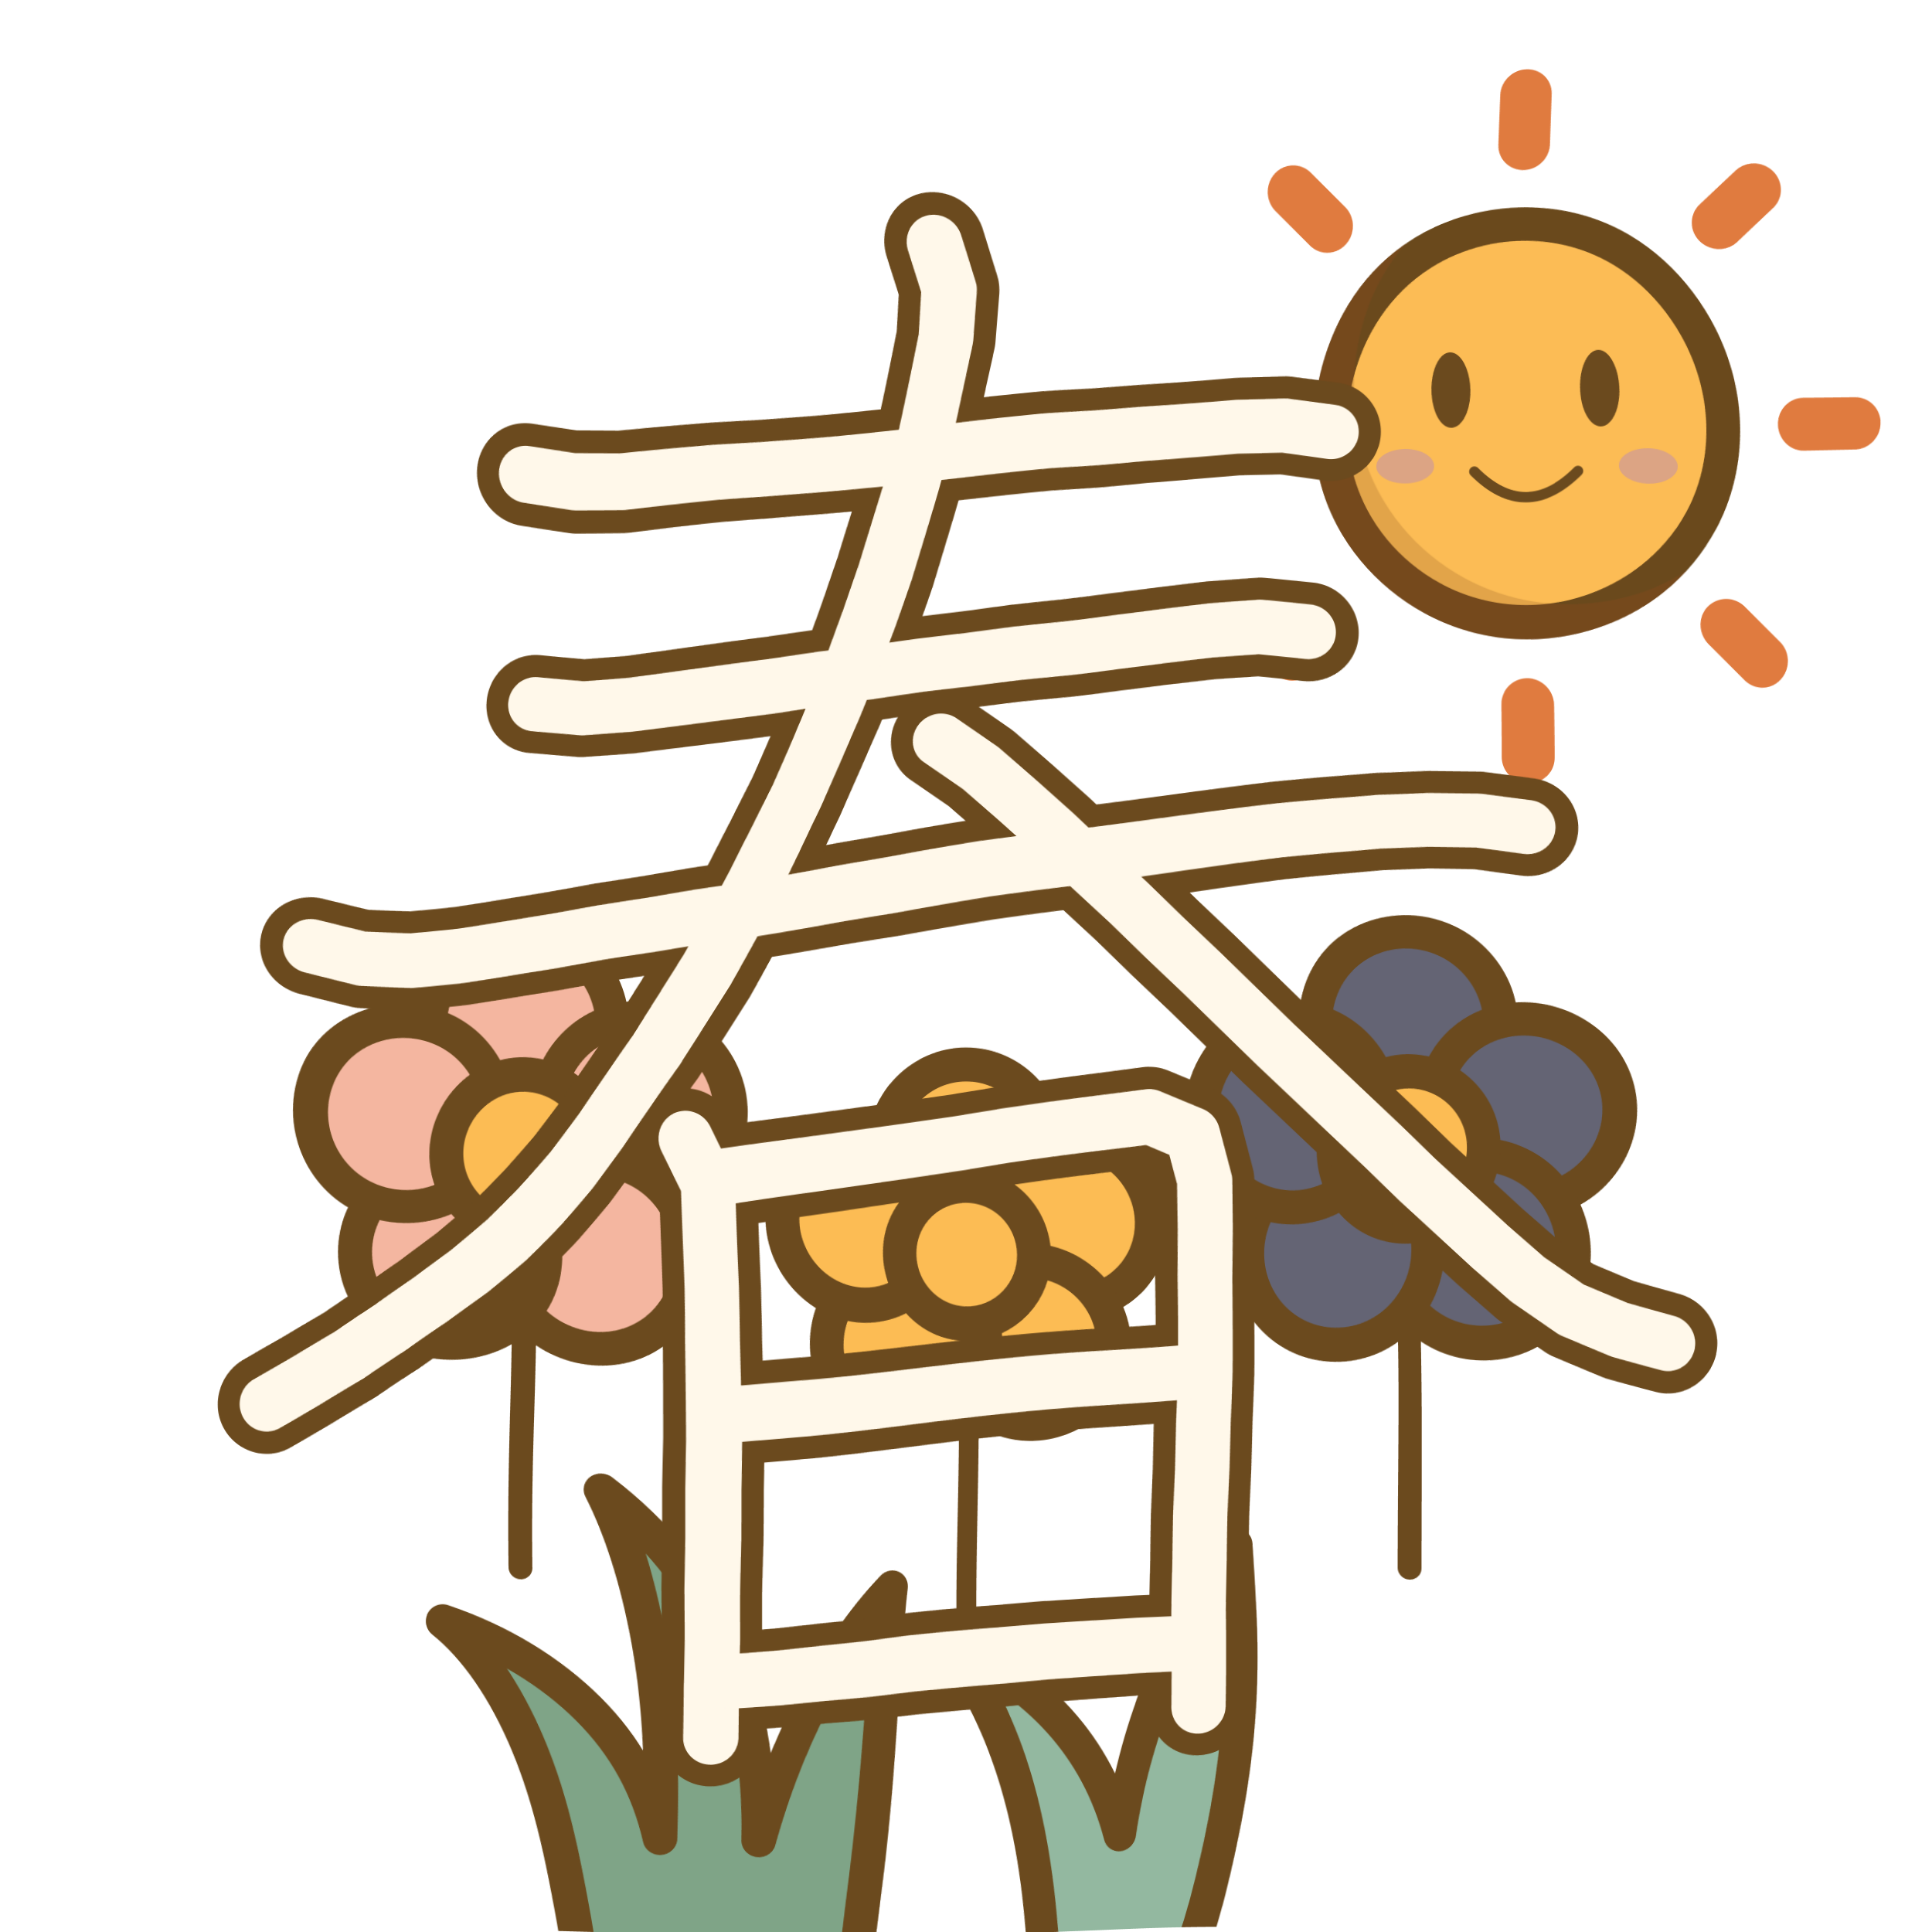
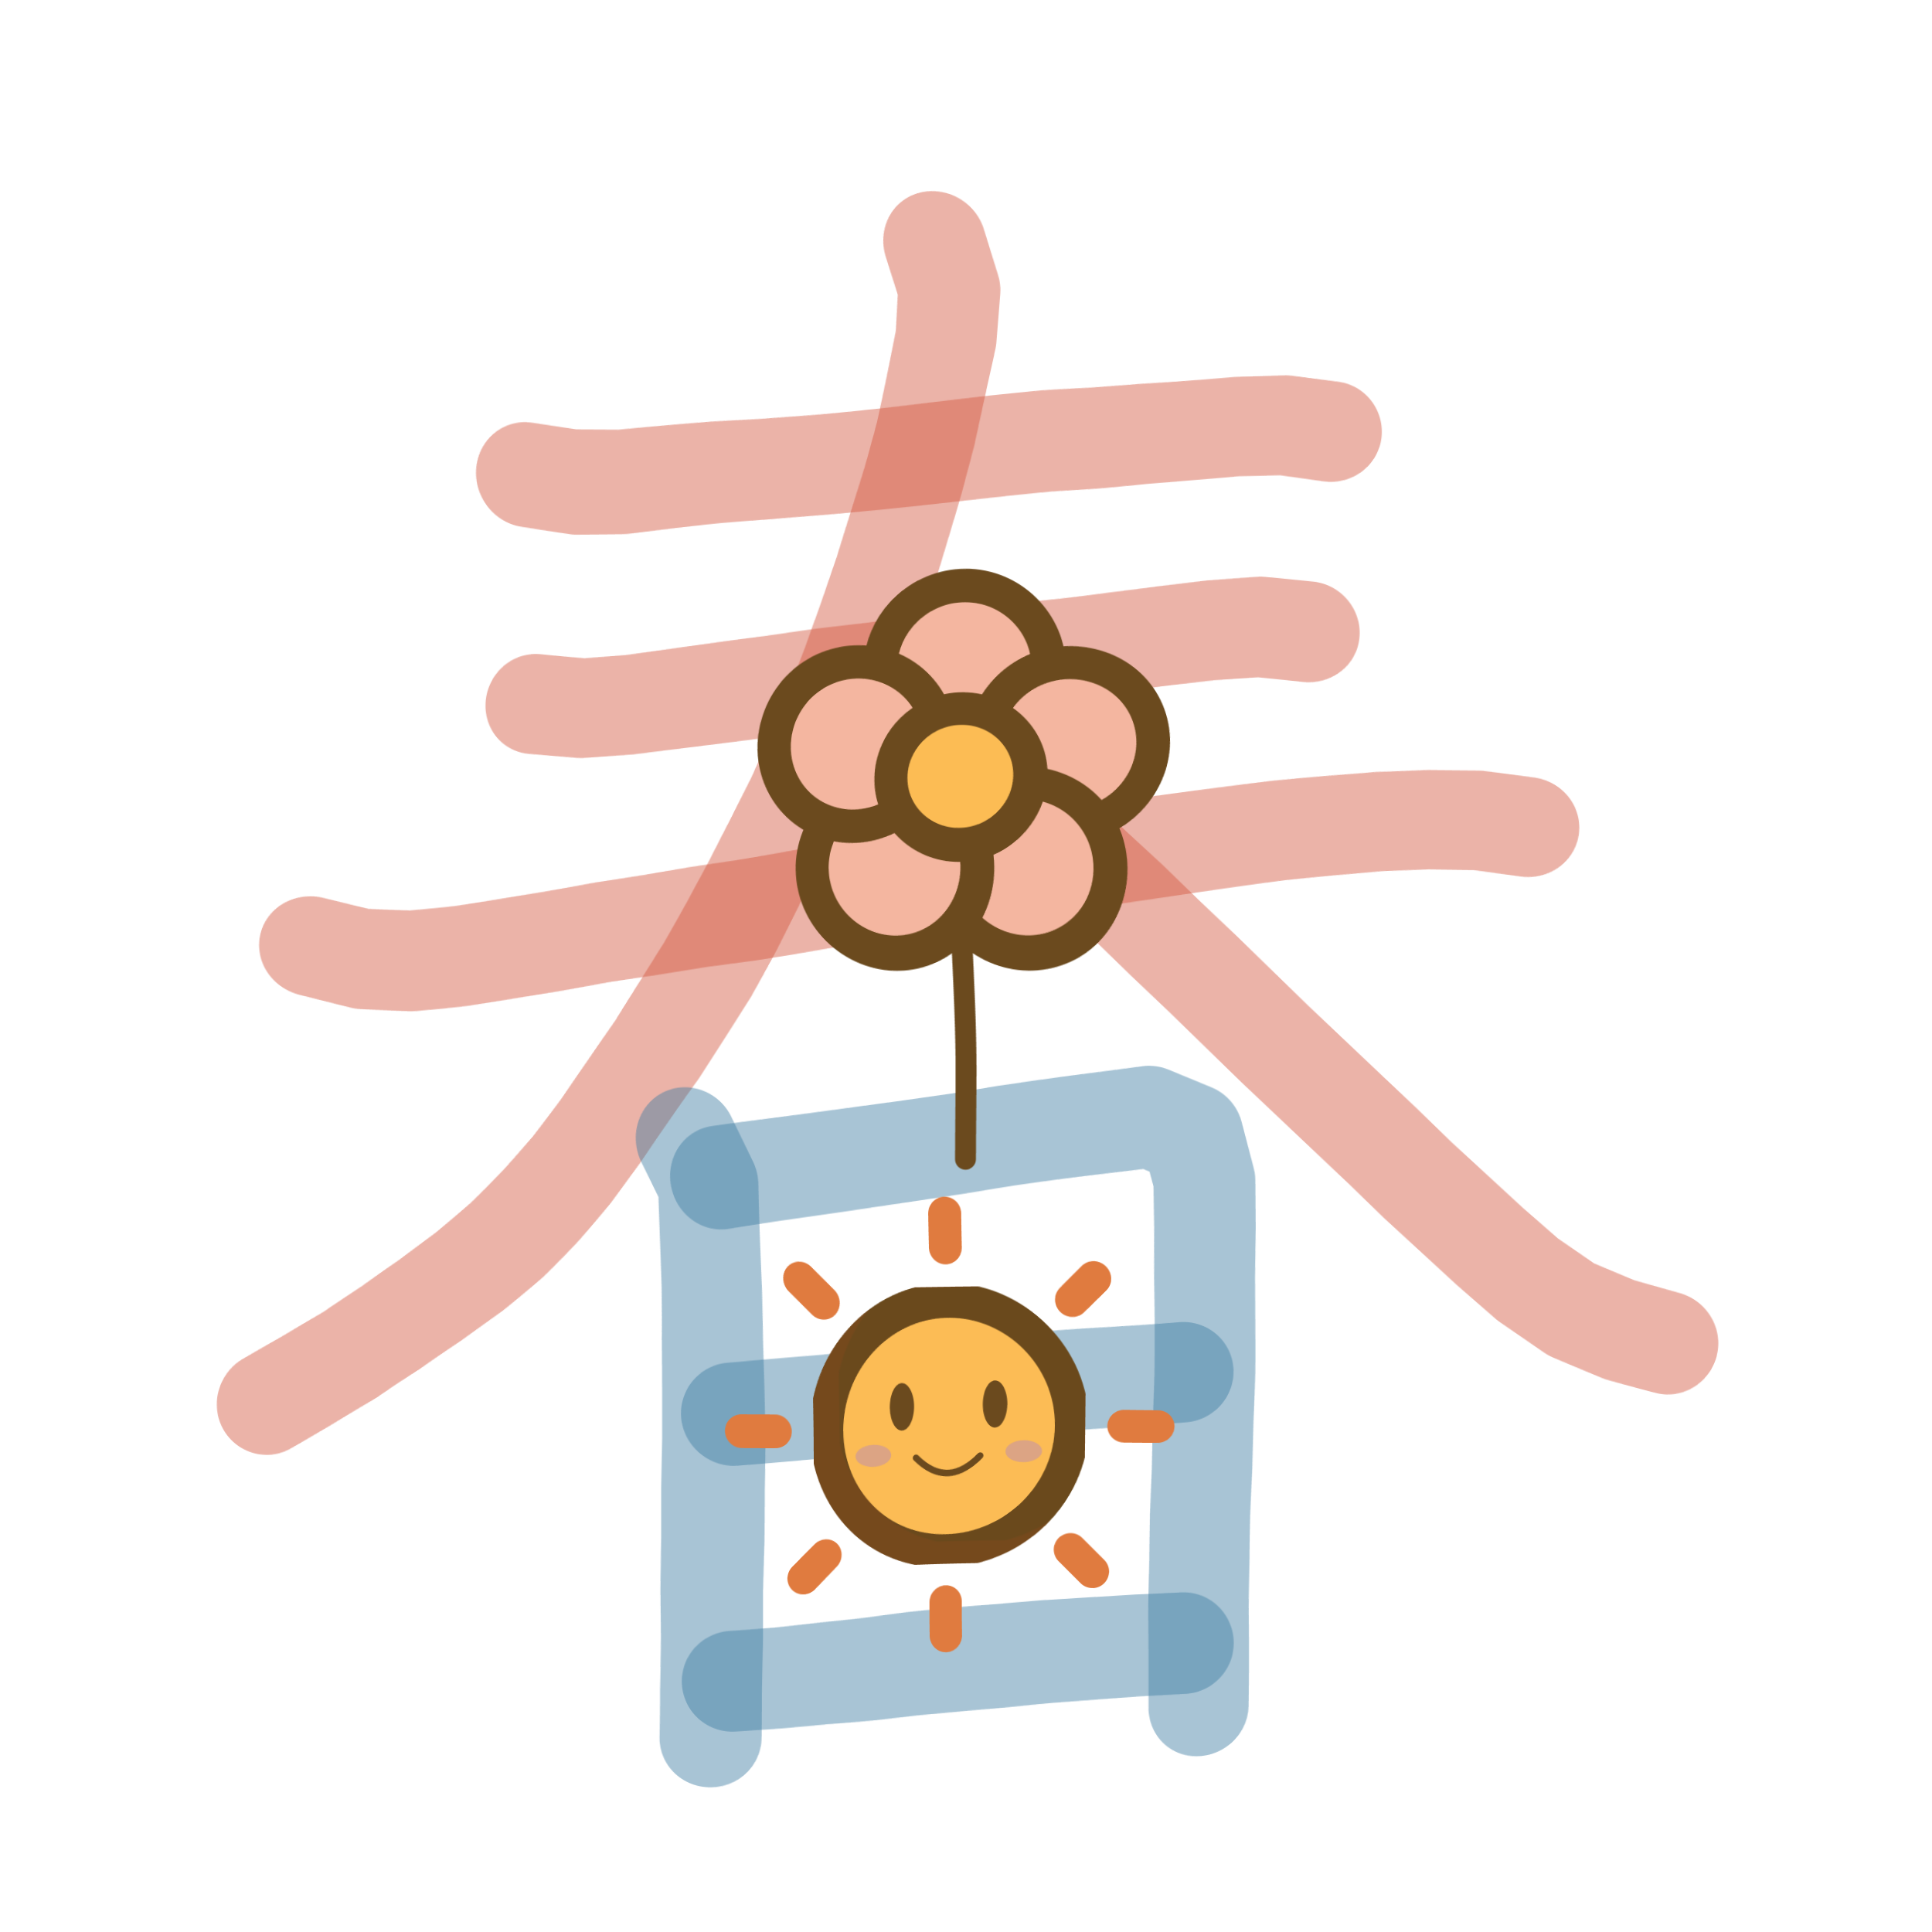
<svg xmlns="http://www.w3.org/2000/svg" viewBox="0 0 200 200">
  <defs>
    <filter id="w" filterUnits="userSpaceOnUse" x="-20" y="-20" width="240" height="240">
      <feTurbulence type="fractalNoise" baseFrequency=".018" numOctaves="2" seed="155" />
      <feDisplacementMap in="SourceGraphic" scale="2.6" />
    </filter>
    <filter id="s" x="-5%" y="-5%" width="110%" height="110%">
      <feOffset in="SourceAlpha" dx="7" dy="-6" result="o" />
      <feComposite in="SourceAlpha" in2="o" operator="out" result="c" />
      <feFlood flood-color="#8a4a20" flood-opacity=".3" />
      <feComposite in2="c" operator="in" result="d" />
      <feMerge>
        <feMergeNode in="SourceGraphic" />
        <feMergeNode in="d" />
      </feMerge>
    </filter>
  </defs>
  <g filter="url(#w)">
    <g stroke="#6b4a1e" stroke-linecap="round" stroke-linejoin="round" fill="none">
-       <g transform="translate(158.0 44.0) scale(0.600 0.600)" stroke-width="5.83">
+       <g stroke="#d4583f" stroke-opacity=".45" stroke-width="10.5">
+         <path transform="translate(6 6)" d="M48.8 43.4L53.7 44.1L58.6 44.1L63.4 43.6L68.3 43.1L73.2 42.7L78.1 42.2L82.9 41.7L87.8 41.2L92.6 40.7L97.5 40.2L102.4 39.7L107.3 39.3L112.2 38.8L117.1 38.4L121.9 38.0L126.8 37.9L131.7 38.6" />
+         <path transform="translate(6 6)" d="M49.2 66.7L54.2 67.2L59.2 66.9L64.3 66.3L69.3 65.7L74.3 65.1L79.3 64.4L84.4 63.8L89.4 63.1L94.4 62.5L99.4 61.8L104.5 61.2L109.5 60.5L114.6 59.9L119.5 59.4L124.6 59.1L129.6 59.6" />
+         <path transform="translate(6 6)" d="M26.5 92.2L31.5 93.3L36.5 93.4L41.6 92.9L46.6 92.2L51.5 91.5L56.5 90.7L61.6 90.0L66.6 89.2L71.6 88.5L76.6 87.7L81.7 86.9L86.7 86.2L91.7 85.4L96.7 84.6L101.7 83.9L106.8 83.2L111.8 82.5L116.8 81.8L121.8 81.1L126.8 80.4L131.8 79.8L136.9 79.2L141.9 78.9L147.0 78.9L152.0 79.5" />
+         <path transform="translate(6 6)" d="M91.0 19.4L92.4 24.1L92.0 29.1L90.9 34.0L89.8 38.9L88.5 43.7L87.1 48.5L85.7 53.3L84.1 58.1L82.4 62.9L80.6 67.6L78.7 72.2L76.8 76.7L74.6 81.3L72.4 85.7L70.0 90.2L67.5 94.6L64.9 98.7L62.2 102.9L59.2 107.0L56.2 111.0L53.0 114.9L49.7 118.5L46.2 122.1L42.5 125.5L38.6 128.7L34.6 131.7L30.4 134.5L25.9 137.0L21.6 139.3" />
+         <path transform="translate(6 6)" d="M91.8 71.1L96.1 74.1L100.0 77.5L103.8 80.9L107.5 84.4L111.3 87.9L114.9 91.4L118.7 95.0L122.4 98.6L126.1 102.2L129.8 105.7L133.6 109.3L137.3 112.8L141.0 116.4L144.8 119.9L148.6 123.4L152.4 126.7L156.7 129.6L161.5 131.5L166.4 132.8" />
+       </g>
+       <g stroke="#3f7ea3" stroke-opacity=".45" stroke-width="10.5">
+         <path transform="translate(6 6)" d="M65.1 112.0L67.3 116.6L67.3 121.7L67.3 126.9L67.2 132.1L67.2 137.1L67.2 142.3L67.1 147.4L67.1 152.6L67.0 157.8L67.0 162.9L66.9 168.1L66.9 173.2" />
+         <path transform="translate(6 6)" d="M68.6 115.9L73.5 115.2L78.4 114.5L83.3 113.8L88.3 113.1L93.2 112.4L98.2 111.6L103.1 110.9L108.0 110.2L112.9 109.5L117.3 111.3L118.5 116.0L118.5 120.9L118.4 125.9L118.4 130.9L118.4 135.9L118.3 140.9L118.3 145.9L118.2 150.8L118.2 155.8L118.1 160.8L118.1 165.7L118.1 170.7" />
+         <path transform="translate(6 6)" d="M69.1 139.7L73.8 139.3L78.5 138.9L83.2 138.5L87.9 138.1L92.6 137.7L97.3 137.3L102.0 136.9L106.6 136.5L111.4 136.1L116.1 135.7" />
+         <path transform="translate(6 6)" d="M69.1 167.3L73.9 167.0L78.6 166.6L83.4 166.3L88.1 165.9L92.8 165.6L97.5 165.3L102.3 164.9L107.0 164.6L111.8 164.3L116.5 164.1" />
+       </g>
+       <g transform="translate(100.0 85.3) scale(0.724 0.724)" stroke-width="4.83">
+         <path d="M0 12v36" fill="none" stroke-width="3" />
+         <circle transform="rotate(0 0 -6) translate(0 -22)" r="12" fill="#f4b6a0" />
+         <circle transform="rotate(72 0 -6) translate(0 -22)" r="12" fill="#f4b6a0" />
+         <circle transform="rotate(144 0 -6) translate(0 -22)" r="12" fill="#f4b6a0" />
+         <circle transform="rotate(216 0 -6) translate(0 -22)" r="12" fill="#f4b6a0" />
+         <circle transform="rotate(288 0 -6) translate(0 -22)" r="12" fill="#f4b6a0" />
+         <circle cy="-6" r="10" fill="#fcbc54" />
+       </g>
+       <g transform="translate(97.8 147.4) scale(0.382 0.382)" stroke-width="9.15">
        <g fill="none" stroke="#e07b3f" stroke-width="9">
          <path d="M0-48v-9M0 48v9M-48 0h-9M48 0h9M-34-34l-6-6M34-34l6-6M-34 34l-6 6M34 34l6 6" />
        </g>
        <circle filter="url(#s)" r="34" fill="#fcbc54" />
        <path d="M-9 8q9 9 18 0" fill="none" stroke-width="1.8" />
        <ellipse cx="-13" cy="-6" rx="3.4" ry="6.4" fill="#6b4a1e" stroke="none" />
        <ellipse cx="13" cy="-6" rx="3.4" ry="6.4" fill="#6b4a1e" stroke="none" />
        <ellipse cx="-21" cy="7" rx="5" ry="3" fill="#dca484" stroke="none" />
        <ellipse cx="21" cy="7" rx="5" ry="3" fill="#dca484" stroke="none" />
      </g>
-       <g transform="translate(54.0 124.0) scale(0.800 0.800)" stroke-width="4.38">
-         <path d="M0 12v36" fill="none" stroke-width="3" />
-         <circle transform="rotate(0 0 -6) translate(0 -22)" r="12" fill="#f4b6a0" />
-         <circle transform="rotate(72 0 -6) translate(0 -22)" r="12" fill="#f4b6a0" />
-         <circle transform="rotate(144 0 -6) translate(0 -22)" r="12" fill="#f4b6a0" />
-         <circle transform="rotate(216 0 -6) translate(0 -22)" r="12" fill="#f4b6a0" />
-         <circle transform="rotate(288 0 -6) translate(0 -22)" r="12" fill="#f4b6a0" />
-         <circle cy="-6" r="10" fill="#fcbc54" />
-       </g>
-       <g transform="translate(100.0 134.0) scale(0.700 0.700)" stroke-width="5.00">
-         <path d="M0 12v36" fill="none" stroke-width="3" />
-         <circle transform="rotate(0 0 -6) translate(0 -22)" r="12" fill="#fcbc54" />
-         <circle transform="rotate(72 0 -6) translate(0 -22)" r="12" fill="#fcbc54" />
-         <circle transform="rotate(144 0 -6) translate(0 -22)" r="12" fill="#fcbc54" />
-         <circle transform="rotate(216 0 -6) translate(0 -22)" r="12" fill="#fcbc54" />
-         <circle transform="rotate(288 0 -6) translate(0 -22)" r="12" fill="#fcbc54" />
-         <circle cy="-6" r="10" fill="#fcbc54" />
-       </g>
-       <g transform="translate(146.0 124.0) scale(0.800 0.800)" stroke-width="4.38">
-         <path d="M0 12v36" fill="none" stroke-width="3" />
-         <circle transform="rotate(0 0 -6) translate(0 -22)" r="12" fill="#646474" />
-         <circle transform="rotate(72 0 -6) translate(0 -22)" r="12" fill="#646474" />
-         <circle transform="rotate(144 0 -6) translate(0 -22)" r="12" fill="#646474" />
-         <circle transform="rotate(216 0 -6) translate(0 -22)" r="12" fill="#646474" />
-         <circle transform="rotate(288 0 -6) translate(0 -22)" r="12" fill="#646474" />
-         <circle cy="-6" r="10" fill="#fcbc54" />
-       </g>
-       <g transform="translate(100.0 176.0) scale(1.000 1.000)" stroke-width="3.50">
-         <path d="M-40 26q-4-26-14-34q18 6 22 22q0-24-6-36q16 12 16 36q4-16 14-26q-2 20-4 38z" fill="#7fa487" />
-         <path d="M8 26q-2-22-10-32q14 6 18 20q2-16 12-30q2 24-4 42z" fill="#93b8a0" />
-       </g>
-       <g stroke-width="10.3">
-         <path transform="translate(6 6)" d="M48.8 43.4L53.7 44.1L58.6 44.1L63.4 43.6L68.3 43.1L73.2 42.7L78.1 42.2L82.9 41.7L87.8 41.2L92.6 40.7L97.5 40.2L102.4 39.7L107.3 39.3L112.2 38.8L117.1 38.4L121.9 38.0L126.8 37.9L131.7 38.6" />
-         <path transform="translate(6 6)" d="M49.2 66.7L54.2 67.2L59.2 66.9L64.3 66.3L69.3 65.7L74.3 65.1L79.3 64.4L84.4 63.8L89.4 63.1L94.4 62.5L99.4 61.8L104.5 61.2L109.5 60.5L114.6 59.9L119.5 59.4L124.6 59.1L129.6 59.6" />
-         <path transform="translate(6 6)" d="M26.5 92.2L31.5 93.3L36.5 93.4L41.6 92.9L46.6 92.2L51.5 91.5L56.5 90.7L61.6 90.0L66.6 89.2L71.6 88.5L76.6 87.7L81.7 86.9L86.7 86.2L91.7 85.4L96.7 84.6L101.7 83.9L106.8 83.2L111.8 82.5L116.8 81.8L121.8 81.1L126.8 80.4L131.8 79.8L136.9 79.2L141.9 78.9L147.0 78.9L152.0 79.5" />
-         <path transform="translate(6 6)" d="M91.0 19.4L92.4 24.1L92.0 29.1L90.9 34.0L89.8 38.9L88.5 43.7L87.1 48.5L85.7 53.3L84.1 58.1L82.4 62.9L80.6 67.6L78.7 72.2L76.8 76.7L74.6 81.3L72.4 85.7L70.0 90.2L67.5 94.6L64.9 98.7L62.2 102.9L59.2 107.0L56.2 111.0L53.0 114.9L49.7 118.5L46.2 122.1L42.5 125.5L38.6 128.7L34.6 131.7L30.4 134.5L25.9 137.0L21.6 139.3" />
-         <path transform="translate(6 6)" d="M91.8 71.1L96.1 74.1L100.0 77.5L103.8 80.9L107.5 84.4L111.3 87.9L114.9 91.4L118.7 95.0L122.4 98.6L126.1 102.2L129.8 105.7L133.6 109.3L137.3 112.8L141.0 116.4L144.8 119.9L148.6 123.4L152.4 126.7L156.7 129.6L161.5 131.5L166.4 132.8" />
-         <path transform="translate(6 6)" d="M65.1 112.0L67.3 116.6L67.3 121.7L67.3 126.9L67.2 132.1L67.2 137.1L67.2 142.3L67.1 147.4L67.1 152.6L67.0 157.8L67.0 162.9L66.9 168.1L66.9 173.2" />
-         <path transform="translate(6 6)" d="M68.6 115.9L73.5 115.2L78.4 114.5L83.3 113.8L88.3 113.1L93.2 112.4L98.2 111.6L103.1 110.9L108.0 110.2L112.9 109.5L117.3 111.3L118.5 116.0L118.5 120.9L118.4 125.9L118.4 130.9L118.4 135.9L118.3 140.9L118.3 145.9L118.2 150.8L118.2 155.8L118.1 160.8L118.1 165.7L118.1 170.7" />
-         <path transform="translate(6 6)" d="M69.1 139.7L73.8 139.3L78.5 138.9L83.2 138.5L87.9 138.1L92.6 137.7L97.3 137.3L102.0 136.9L106.6 136.5L111.4 136.1L116.1 135.7" />
-         <path transform="translate(6 6)" d="M69.1 167.3L73.9 167.0L78.6 166.6L83.4 166.3L88.1 165.9L92.8 165.6L97.5 165.3L102.3 164.9L107.0 164.6L111.8 164.3L116.5 164.1" />
-       </g>
-       <g stroke="#fff8ea" stroke-width="5.7">
-         <path transform="translate(6 6)" d="M48.8 43.4L53.7 44.1L58.6 44.1L63.4 43.6L68.3 43.1L73.2 42.7L78.1 42.2L82.9 41.7L87.8 41.2L92.6 40.7L97.5 40.2L102.4 39.7L107.3 39.3L112.2 38.8L117.1 38.4L121.9 38.0L126.8 37.9L131.7 38.6" />
-         <path transform="translate(6 6)" d="M49.2 66.7L54.2 67.2L59.2 66.9L64.3 66.3L69.3 65.7L74.3 65.1L79.3 64.4L84.4 63.8L89.4 63.1L94.4 62.5L99.4 61.8L104.5 61.2L109.5 60.5L114.6 59.9L119.5 59.4L124.6 59.1L129.6 59.6" />
-         <path transform="translate(6 6)" d="M26.5 92.2L31.5 93.3L36.5 93.4L41.6 92.9L46.6 92.2L51.5 91.5L56.5 90.7L61.6 90.0L66.6 89.2L71.6 88.5L76.6 87.7L81.7 86.9L86.7 86.2L91.7 85.4L96.7 84.6L101.7 83.9L106.8 83.2L111.8 82.5L116.8 81.8L121.8 81.1L126.8 80.4L131.8 79.8L136.9 79.2L141.9 78.9L147.0 78.9L152.0 79.5" />
-         <path transform="translate(6 6)" d="M91.0 19.4L92.4 24.1L92.0 29.1L90.9 34.0L89.8 38.9L88.5 43.7L87.1 48.5L85.7 53.3L84.1 58.1L82.4 62.9L80.6 67.6L78.7 72.2L76.8 76.7L74.6 81.3L72.4 85.7L70.0 90.2L67.5 94.6L64.9 98.7L62.2 102.9L59.2 107.0L56.2 111.0L53.0 114.9L49.7 118.5L46.2 122.1L42.5 125.5L38.6 128.7L34.6 131.7L30.4 134.5L25.9 137.0L21.6 139.3" />
-         <path transform="translate(6 6)" d="M91.8 71.1L96.1 74.1L100.0 77.5L103.8 80.9L107.5 84.4L111.3 87.9L114.9 91.4L118.7 95.0L122.4 98.6L126.1 102.2L129.8 105.7L133.6 109.3L137.3 112.8L141.0 116.4L144.8 119.9L148.6 123.4L152.4 126.7L156.7 129.6L161.5 131.5L166.4 132.8" />
-         <path transform="translate(6 6)" d="M65.1 112.0L67.3 116.6L67.3 121.7L67.3 126.9L67.2 132.1L67.2 137.1L67.2 142.3L67.1 147.4L67.1 152.6L67.0 157.8L67.0 162.9L66.9 168.1L66.9 173.2" />
-         <path transform="translate(6 6)" d="M68.6 115.9L73.5 115.2L78.4 114.5L83.3 113.8L88.3 113.1L93.2 112.4L98.2 111.6L103.1 110.9L108.0 110.2L112.9 109.5L117.3 111.3L118.5 116.0L118.5 120.9L118.4 125.9L118.4 130.9L118.4 135.9L118.3 140.9L118.3 145.9L118.2 150.8L118.2 155.8L118.1 160.8L118.1 165.7L118.1 170.7" />
-         <path transform="translate(6 6)" d="M69.1 139.7L73.8 139.3L78.5 138.9L83.2 138.5L87.9 138.1L92.6 137.7L97.3 137.3L102.0 136.9L106.6 136.5L111.4 136.1L116.1 135.7" />
-         <path transform="translate(6 6)" d="M69.1 167.3L73.9 167.0L78.6 166.6L83.4 166.3L88.1 165.9L92.8 165.6L97.5 165.3L102.3 164.9L107.0 164.6L111.8 164.3L116.5 164.1" />
-       </g>
    </g>
  </g>
</svg>
